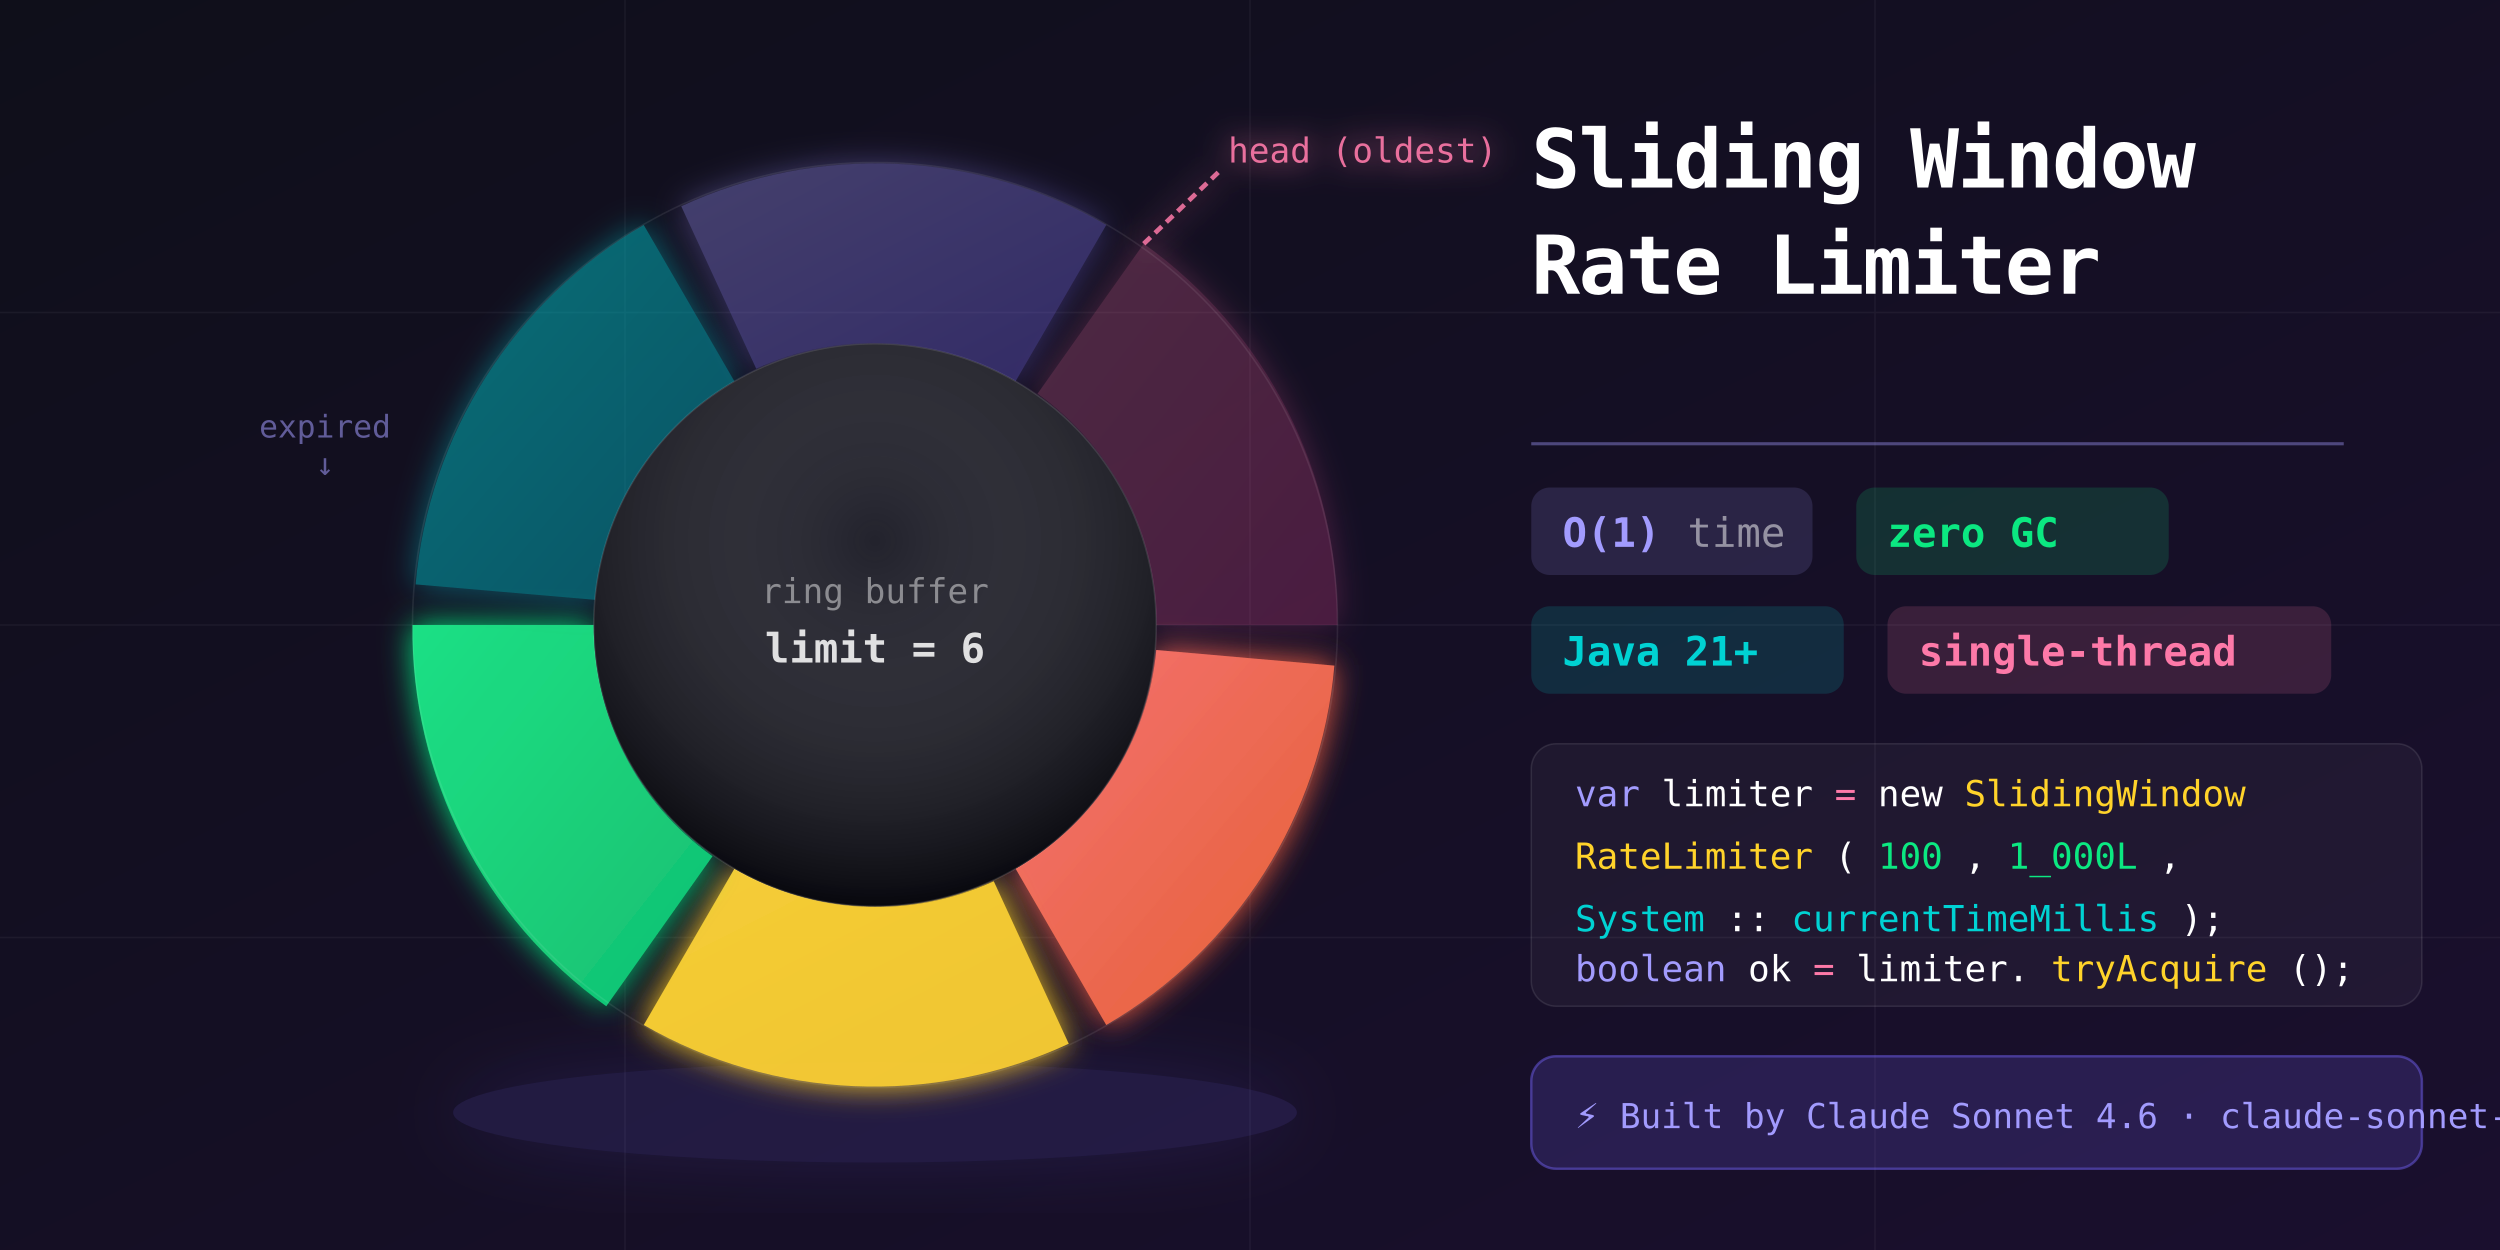
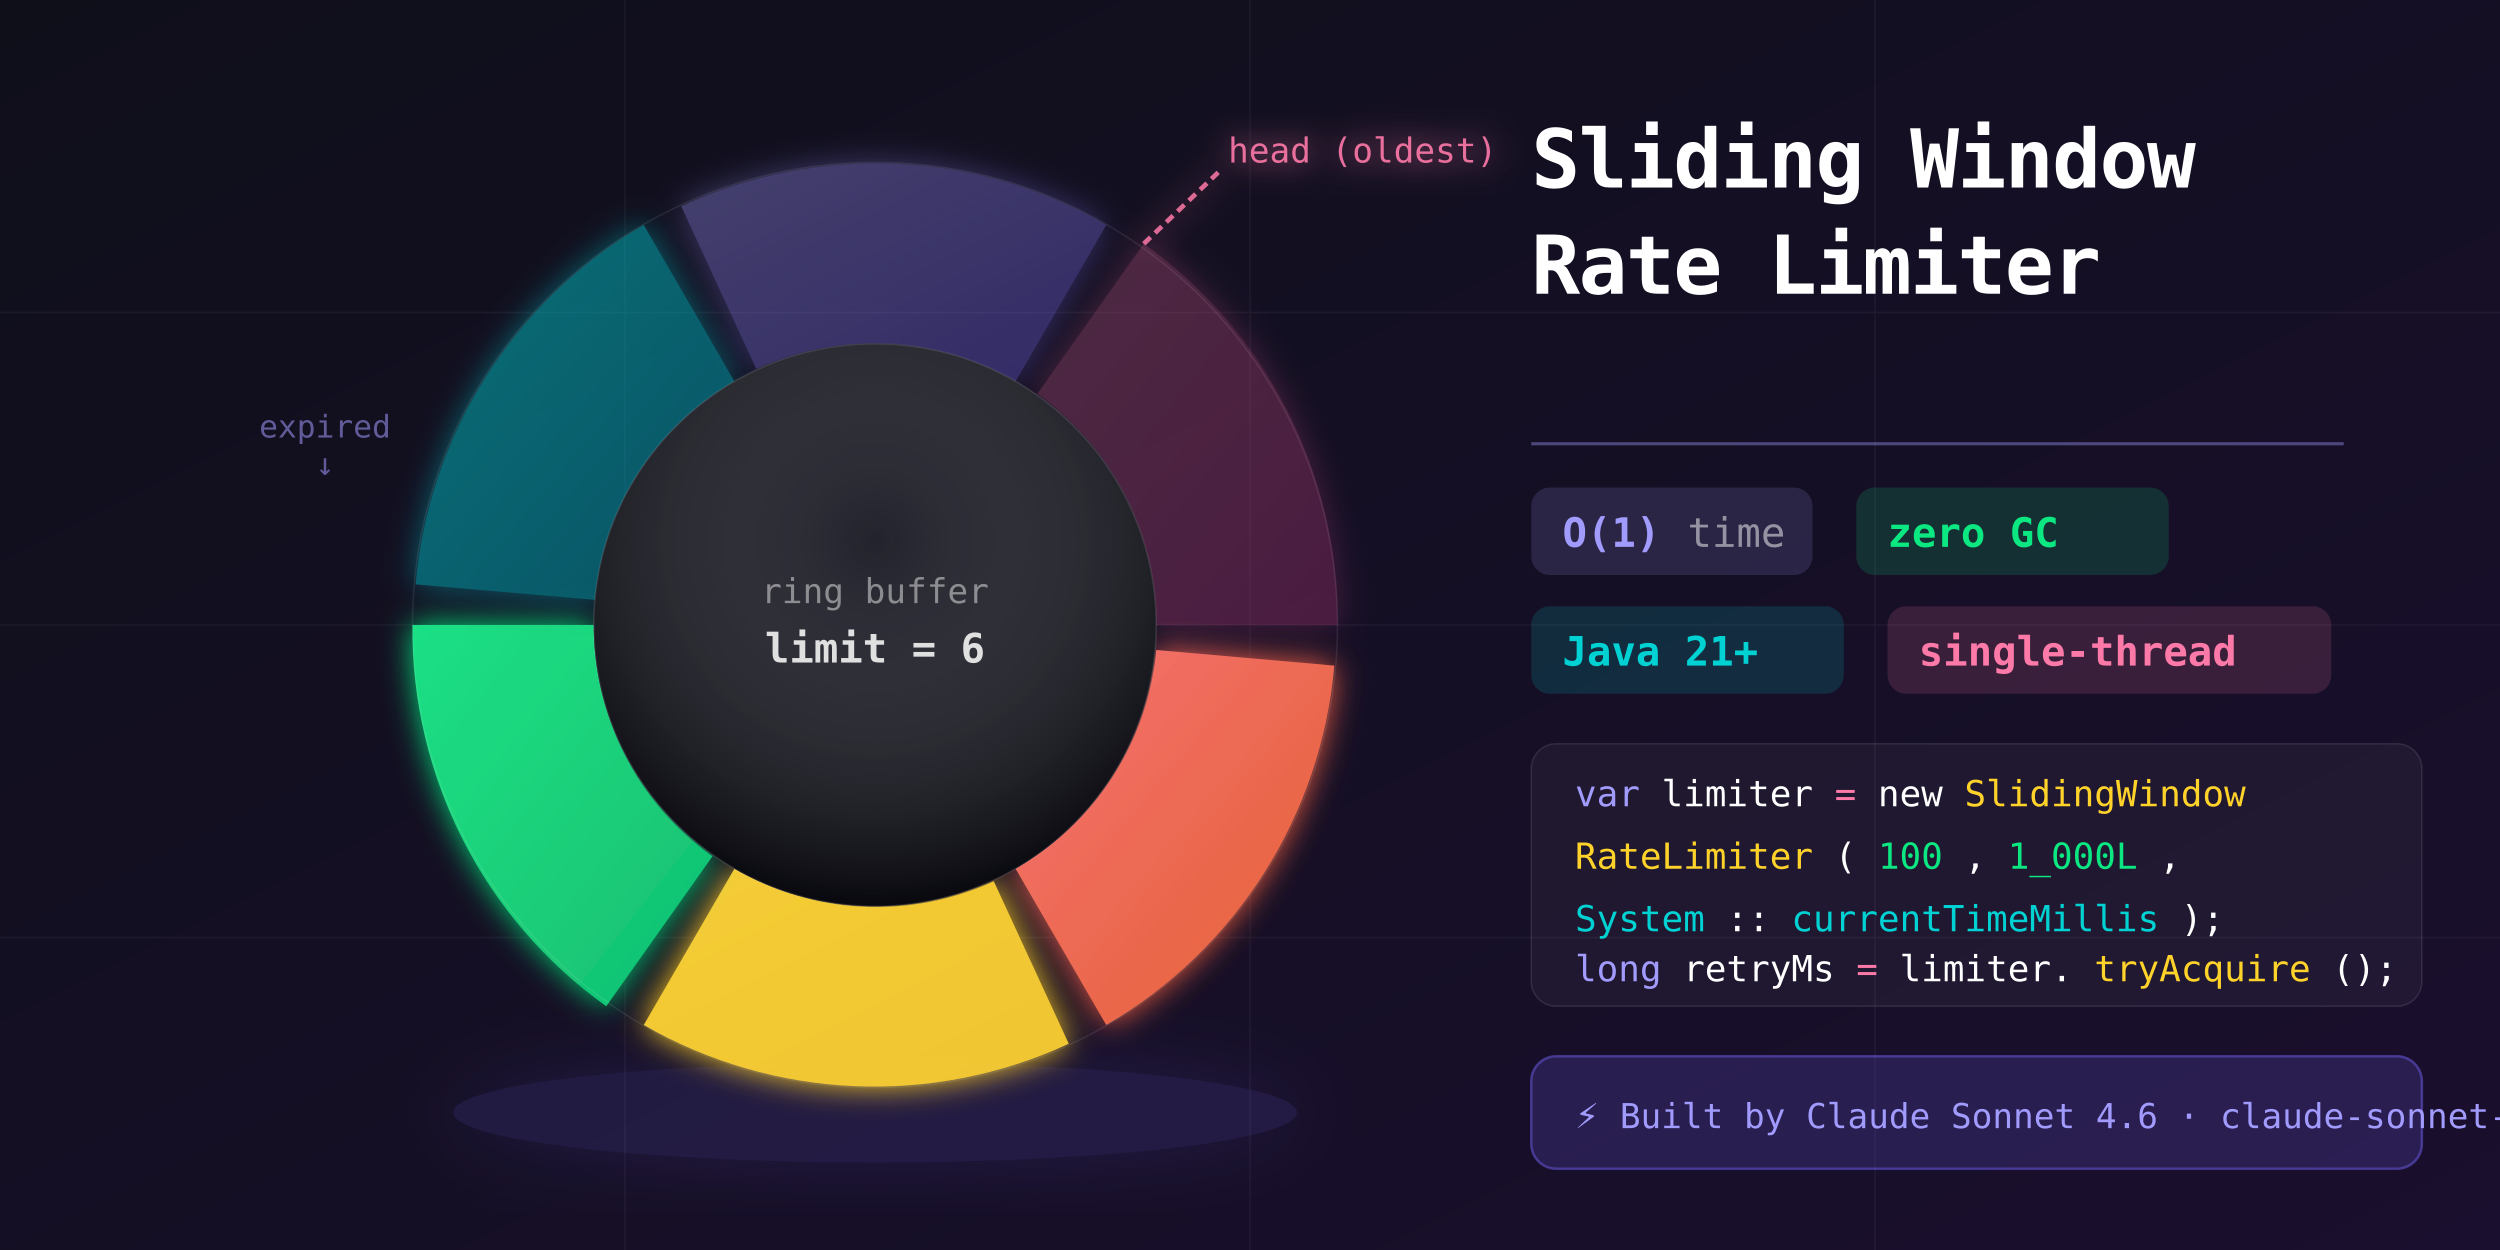
<svg xmlns="http://www.w3.org/2000/svg" viewBox="0 0 800 400" width="800" height="400">
  <defs>
    <linearGradient id="bg" x1="0%" y1="0%" x2="100%" y2="100%">
      <stop offset="0%" style="stop-color:#0f0f1a" />
      <stop offset="100%" style="stop-color:#1a0f2e" />
    </linearGradient>
    <linearGradient id="g1" x1="0%" y1="0%" x2="100%" y2="100%">
      <stop offset="0%" style="stop-color:#ff6b6b" />
      <stop offset="100%" style="stop-color:#ee5a24" />
    </linearGradient>
    <linearGradient id="g2" x1="0%" y1="0%" x2="100%" y2="100%">
      <stop offset="0%" style="stop-color:#ffd32a" />
      <stop offset="100%" style="stop-color:#f9ca24" />
    </linearGradient>
    <linearGradient id="g3" x1="0%" y1="0%" x2="100%" y2="100%">
      <stop offset="0%" style="stop-color:#0be881" />
      <stop offset="100%" style="stop-color:#05c46b" />
    </linearGradient>
    <linearGradient id="g4" x1="0%" y1="0%" x2="100%" y2="100%">
      <stop offset="0%" style="stop-color:#00d2d3" />
      <stop offset="100%" style="stop-color:#0097a7" />
    </linearGradient>
    <linearGradient id="g5" x1="0%" y1="0%" x2="100%" y2="100%">
      <stop offset="0%" style="stop-color:#a29bfe" />
      <stop offset="100%" style="stop-color:#6c5ce7" />
    </linearGradient>
    <linearGradient id="g6" x1="0%" y1="0%" x2="100%" y2="100%">
      <stop offset="0%" style="stop-color:#fd79a8" />
      <stop offset="100%" style="stop-color:#e84393" />
    </linearGradient>
    <filter id="glow" x="-30%" y="-30%" width="160%" height="160%">
      <feGaussianBlur stdDeviation="5" result="blur" />
      <feMerge>
        <feMergeNode in="blur" />
        <feMergeNode in="SourceGraphic" />
      </feMerge>
    </filter>
    <filter id="softglow" x="-50%" y="-50%" width="200%" height="200%">
      <feGaussianBlur stdDeviation="12" result="blur" />
      <feMerge>
        <feMergeNode in="blur" />
        <feMergeNode in="SourceGraphic" />
      </feMerge>
    </filter>
    <radialGradient id="inner-shadow" cx="50%" cy="35%" r="65%">
      <stop offset="0%" style="stop-color:#ffffff;stop-opacity:0.08" />
      <stop offset="100%" style="stop-color:#000000;stop-opacity:0.45" />
    </radialGradient>
  </defs>
  <rect width="800" height="400" fill="url(#bg)" />
  <g opacity="0.05" stroke="#ffffff" stroke-width="0.5">
    <line x1="0" y1="100" x2="800" y2="100" />
    <line x1="0" y1="200" x2="800" y2="200" />
    <line x1="0" y1="300" x2="800" y2="300" />
    <line x1="200" y1="0" x2="200" y2="400" />
    <line x1="400" y1="0" x2="400" y2="400" />
    <line x1="600" y1="0" x2="600" y2="400" />
  </g>
  <ellipse cx="280" cy="356" rx="135" ry="16" fill="#6c5ce7" opacity="0.15" filter="url(#softglow)" />
  <path d="M 427 213 A 148 148 0 0 1 354 328 L 325 278 A 90 90 0 0 0 370 208 Z" fill="url(#g1)" filter="url(#glow)" opacity="0.95" />
  <path d="M 427 213 A 148 148 0 0 1 354 328 L 325 278 A 90 90 0 0 0 370 208 Z" fill="#ffffff" opacity="0.07" />
  <path d="M 342 334 A 148 148 0 0 1 206 328 L 235 278 A 90 90 0 0 0 318 282 Z" fill="url(#g2)" filter="url(#glow)" opacity="0.95" />
  <path d="M 342 334 A 148 148 0 0 1 206 328 L 235 278 A 90 90 0 0 0 318 282 Z" fill="#ffffff" opacity="0.06" />
  <path d="M 194 322 A 148 148 0 0 1 132 200 L 190 200 A 90 90 0 0 0 228 274 Z" fill="url(#g3)" filter="url(#glow)" opacity="0.95" />
  <path d="M 194 322 A 148 148 0 0 1 132 200 L 190 200 A 90 90 0 0 0 228 274 Z" fill="#ffffff" opacity="0.06" />
  <path d="M 133 187 A 148 148 0 0 1 206 72 L 235 122 A 90 90 0 0 0 191 192 Z" fill="url(#g4)" filter="url(#glow)" opacity="0.50" />
  <path d="M 218 66 A 148 148 0 0 1 354 72 L 325 122 A 90 90 0 0 0 242 118 Z" fill="url(#g5)" filter="url(#glow)" opacity="0.35" />
  <path d="M 366 78 A 148 148 0 0 1 428 200 L 370 200 A 90 90 0 0 0 332 126 Z" fill="url(#g6)" filter="url(#glow)" opacity="0.25" />
  <circle cx="280" cy="200" r="90" fill="#0f0f1a" />
  <circle cx="280" cy="200" r="90" fill="url(#inner-shadow)" />
  <circle cx="280" cy="200" r="90" fill="none" stroke="#ffffff" stroke-width="0.5" opacity="0.12" />
  <circle cx="280" cy="200" r="148" fill="none" stroke="#ffffff" stroke-width="0.5" opacity="0.08" />
  <text x="280" y="193" text-anchor="middle" font-family="monospace" font-size="11" fill="#ffffff" opacity="0.45">ring buffer</text>
  <text x="280" y="212" text-anchor="middle" font-family="monospace" font-size="13" font-weight="bold" fill="#ffffff" opacity="0.85">limit = 6</text>
  <g filter="url(#glow)">
    <line x1="366" y1="78" x2="390" y2="55" stroke="#fd79a8" stroke-width="1.5" stroke-dasharray="3,2" opacity="0.85" />
    <text x="393" y="52" font-family="monospace" font-size="11" fill="#fd79a8" opacity="0.9">head (oldest)</text>
  </g>
  <text x="104" y="140" font-family="monospace" font-size="10" fill="#a29bfe" opacity="0.55" text-anchor="middle">expired</text>
  <text x="104" y="152" font-family="monospace" font-size="10" fill="#a29bfe" opacity="0.55" text-anchor="middle">↓</text>
  <g transform="translate(490, 60)">
    <text font-family="'SF Mono', 'Fira Code', monospace" font-size="26" font-weight="bold" fill="#ffffff" letter-spacing="-0.5">
      <tspan x="0" dy="0">Sliding Window</tspan>
      <tspan x="0" dy="34">Rate Limiter</tspan>
    </text>
    <line x1="0" y1="82" x2="260" y2="82" stroke="#a29bfe" stroke-width="1" opacity="0.4" />
    <g font-family="monospace" font-size="13">
      <rect x="0" y="96" width="90" height="28" rx="6" fill="#a29bfe" opacity="0.15" />
      <text x="10" y="115" fill="#a29bfe" font-weight="bold">O(1)</text>
      <text x="50" y="115" fill="#ffffff" opacity="0.5">time</text>
      <rect x="104" y="96" width="100" height="28" rx="6" fill="#0be881" opacity="0.15" />
      <text x="114" y="115" fill="#0be881" font-weight="bold">zero GC</text>
      <rect x="0" y="134" width="100" height="28" rx="6" fill="#00d2d3" opacity="0.15" />
      <text x="10" y="153" fill="#00d2d3" font-weight="bold">Java 21+</text>
      <rect x="114" y="134" width="142" height="28" rx="6" fill="#fd79a8" opacity="0.15" />
      <text x="124" y="153" fill="#fd79a8" font-weight="bold">single-thread</text>
    </g>
    <rect x="0" y="178" width="285" height="84" rx="8" fill="#ffffff" opacity="0.04" />
    <rect x="0" y="178" width="285" height="84" rx="8" fill="none" stroke="#ffffff" stroke-width="0.5" opacity="0.1" />
    <text font-family="monospace" font-size="11.5" fill="#ffffff">
      <tspan x="14" dy="198" fill="#a29bfe">var</tspan>
      <tspan fill="#ffffff"> limiter </tspan>
      <tspan fill="#fd79a8">=</tspan>
      <tspan fill="#ffffff"> new </tspan>
      <tspan fill="#ffd32a">SlidingWindow</tspan>
    </text>
    <text font-family="monospace" font-size="11.5">
      <tspan x="14" dy="218" fill="#ffd32a">  RateLimiter</tspan>
      <tspan fill="#ffffff">(</tspan>
      <tspan fill="#0be881">100</tspan>
      <tspan fill="#ffffff">, </tspan>
      <tspan fill="#0be881">1_000L</tspan>
      <tspan fill="#ffffff">,</tspan>
    </text>
    <text font-family="monospace" font-size="11.5">
      <tspan x="14" dy="238" fill="#00d2d3">    System</tspan>
      <tspan fill="#ffffff">::</tspan>
      <tspan fill="#00d2d3">currentTimeMillis</tspan>
      <tspan fill="#ffffff">);</tspan>
    </text>
    <text font-family="monospace" font-size="11.5">
-       <tspan x="14" dy="254" fill="#a29bfe">boolean</tspan>
-       <tspan fill="#ffffff"> ok </tspan>
+       <tspan x="14" dy="254" fill="#a29bfe">long</tspan>
+       <tspan fill="#ffffff"> retryMs </tspan>
      <tspan fill="#fd79a8">=</tspan>
      <tspan fill="#ffffff"> limiter.</tspan>
      <tspan fill="#ffd32a">tryAcquire</tspan>
      <tspan fill="#ffffff">();</tspan>
    </text>
    <g transform="translate(0, 278)">
      <rect width="285" height="36" rx="8" fill="#6c5ce7" opacity="0.2" />
      <rect width="285" height="36" rx="8" fill="none" stroke="#6c5ce7" stroke-width="0.8" opacity="0.5" />
      <text x="14" y="23" font-family="monospace" font-size="11" fill="#a29bfe">⚡ Built by Claude Sonnet 4.6 · claude-sonnet-4-6</text>
    </g>
  </g>
</svg>
